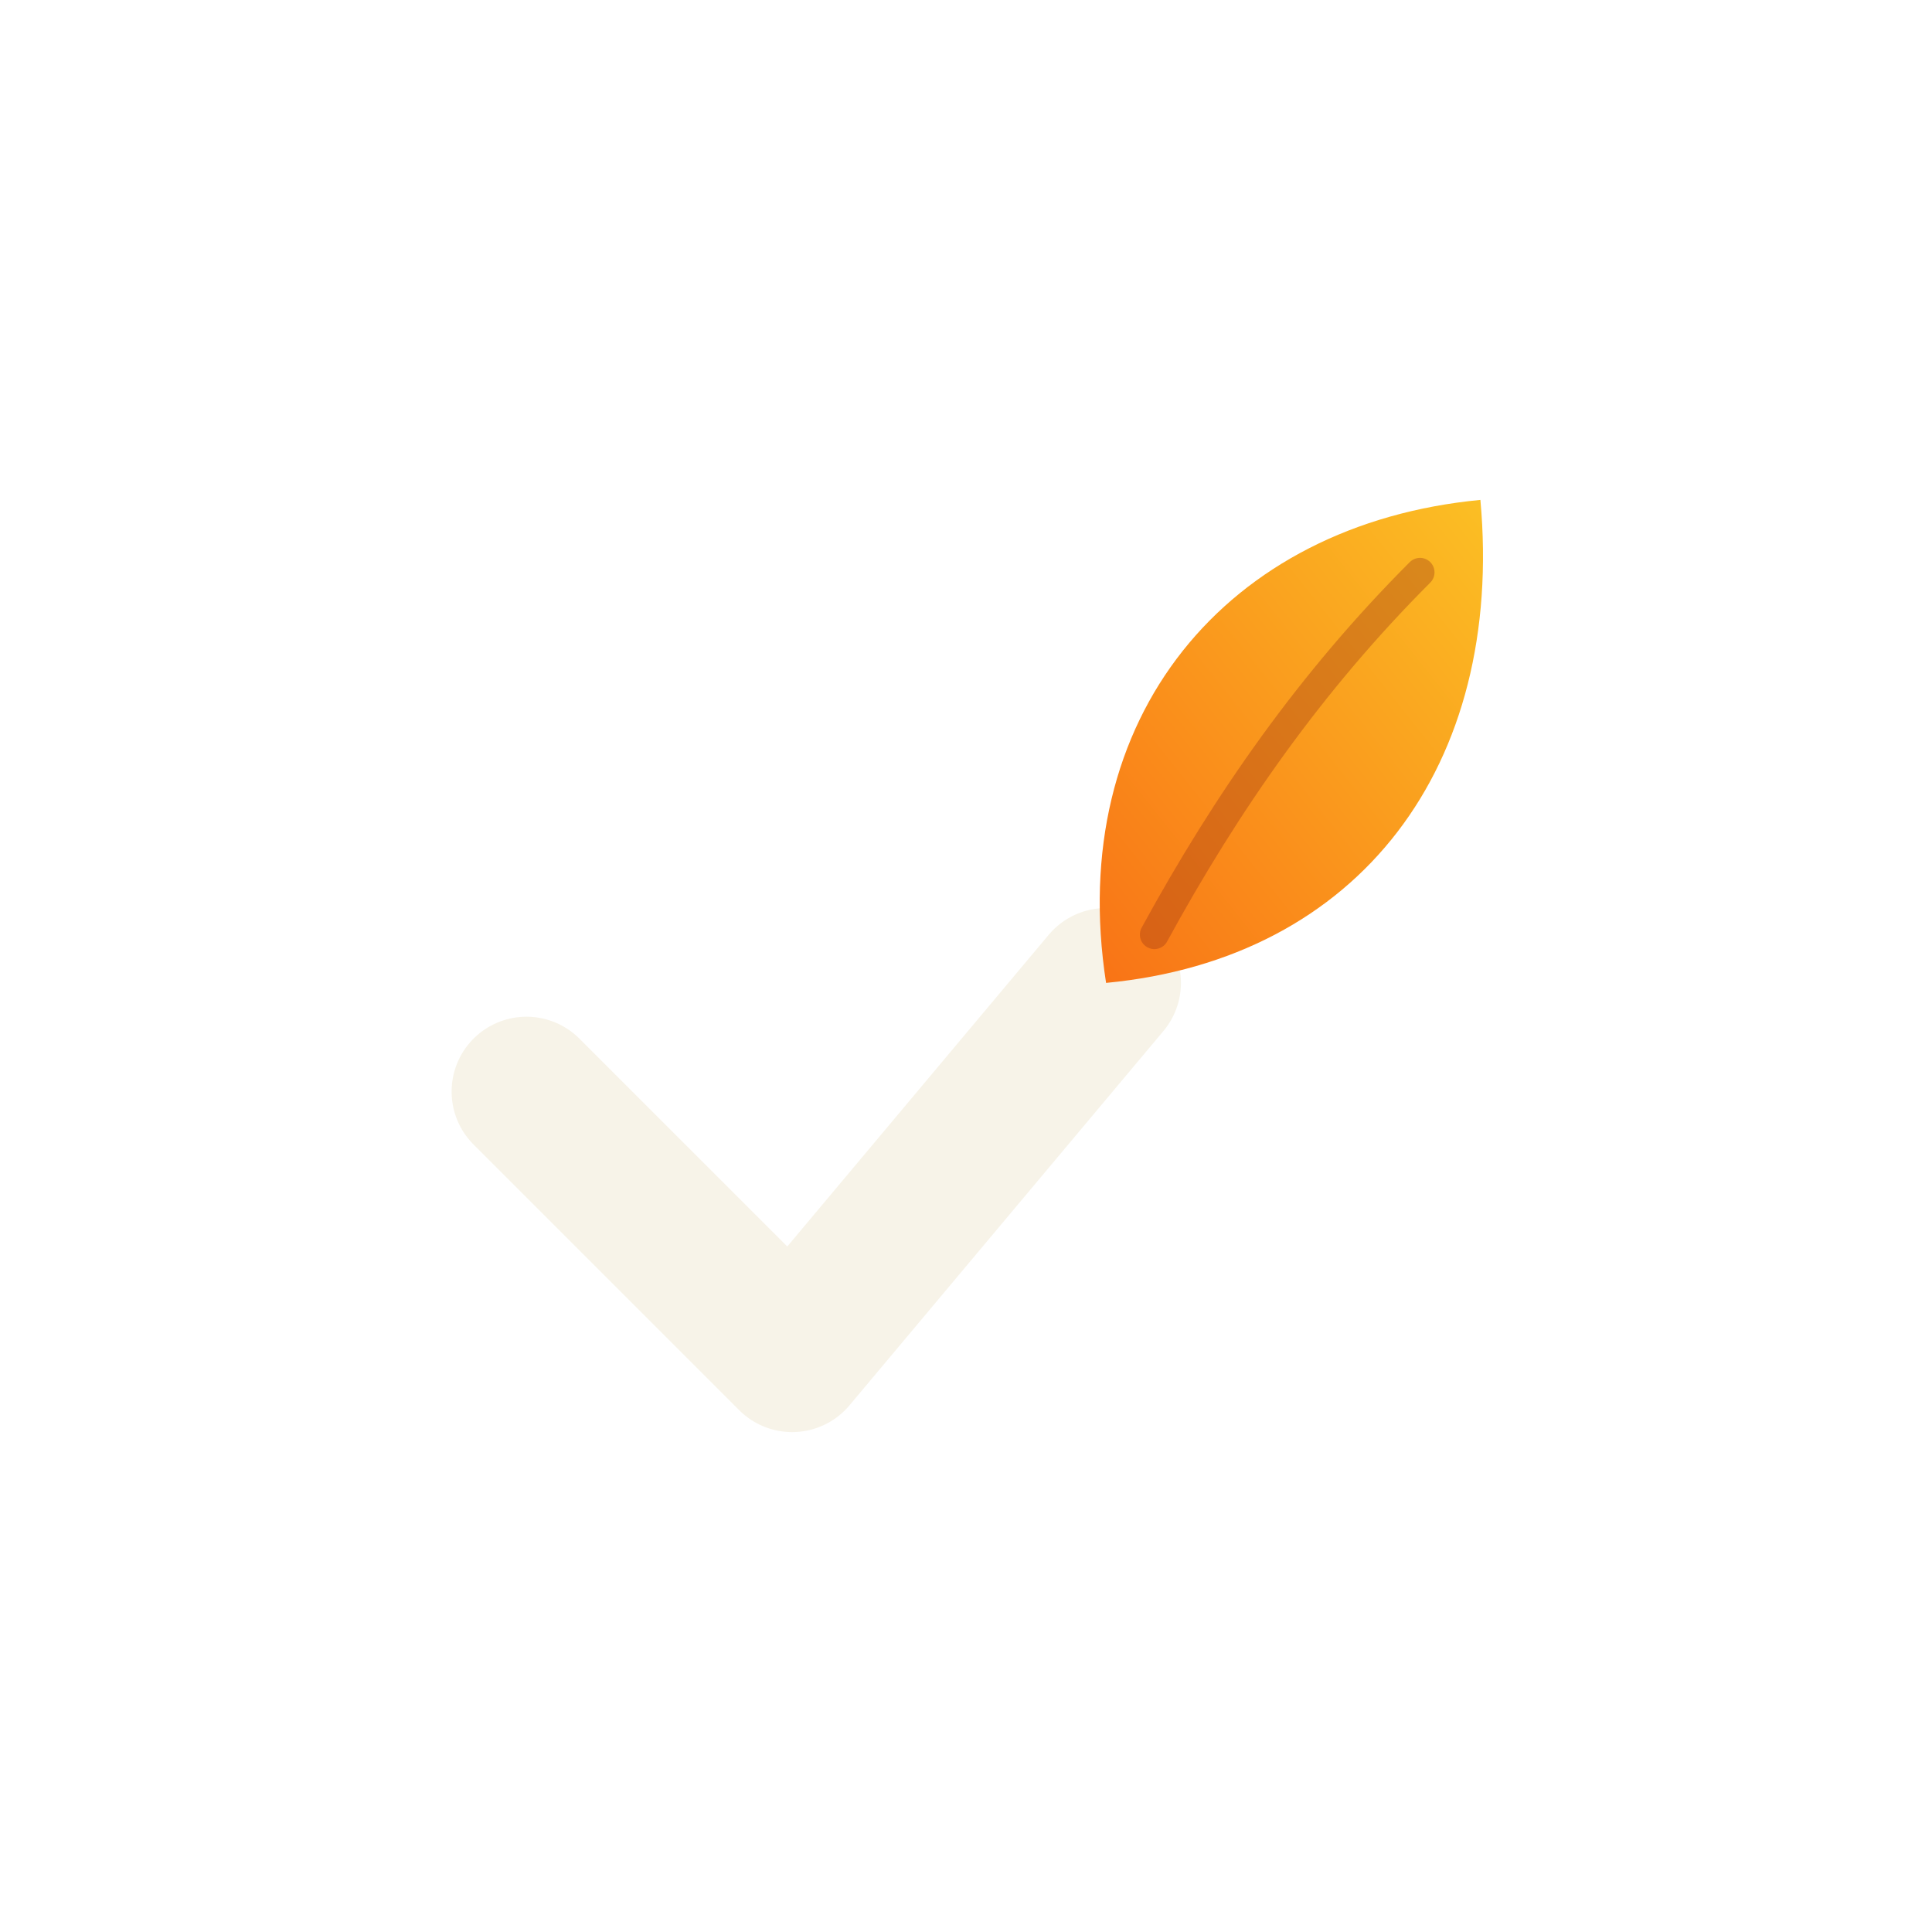
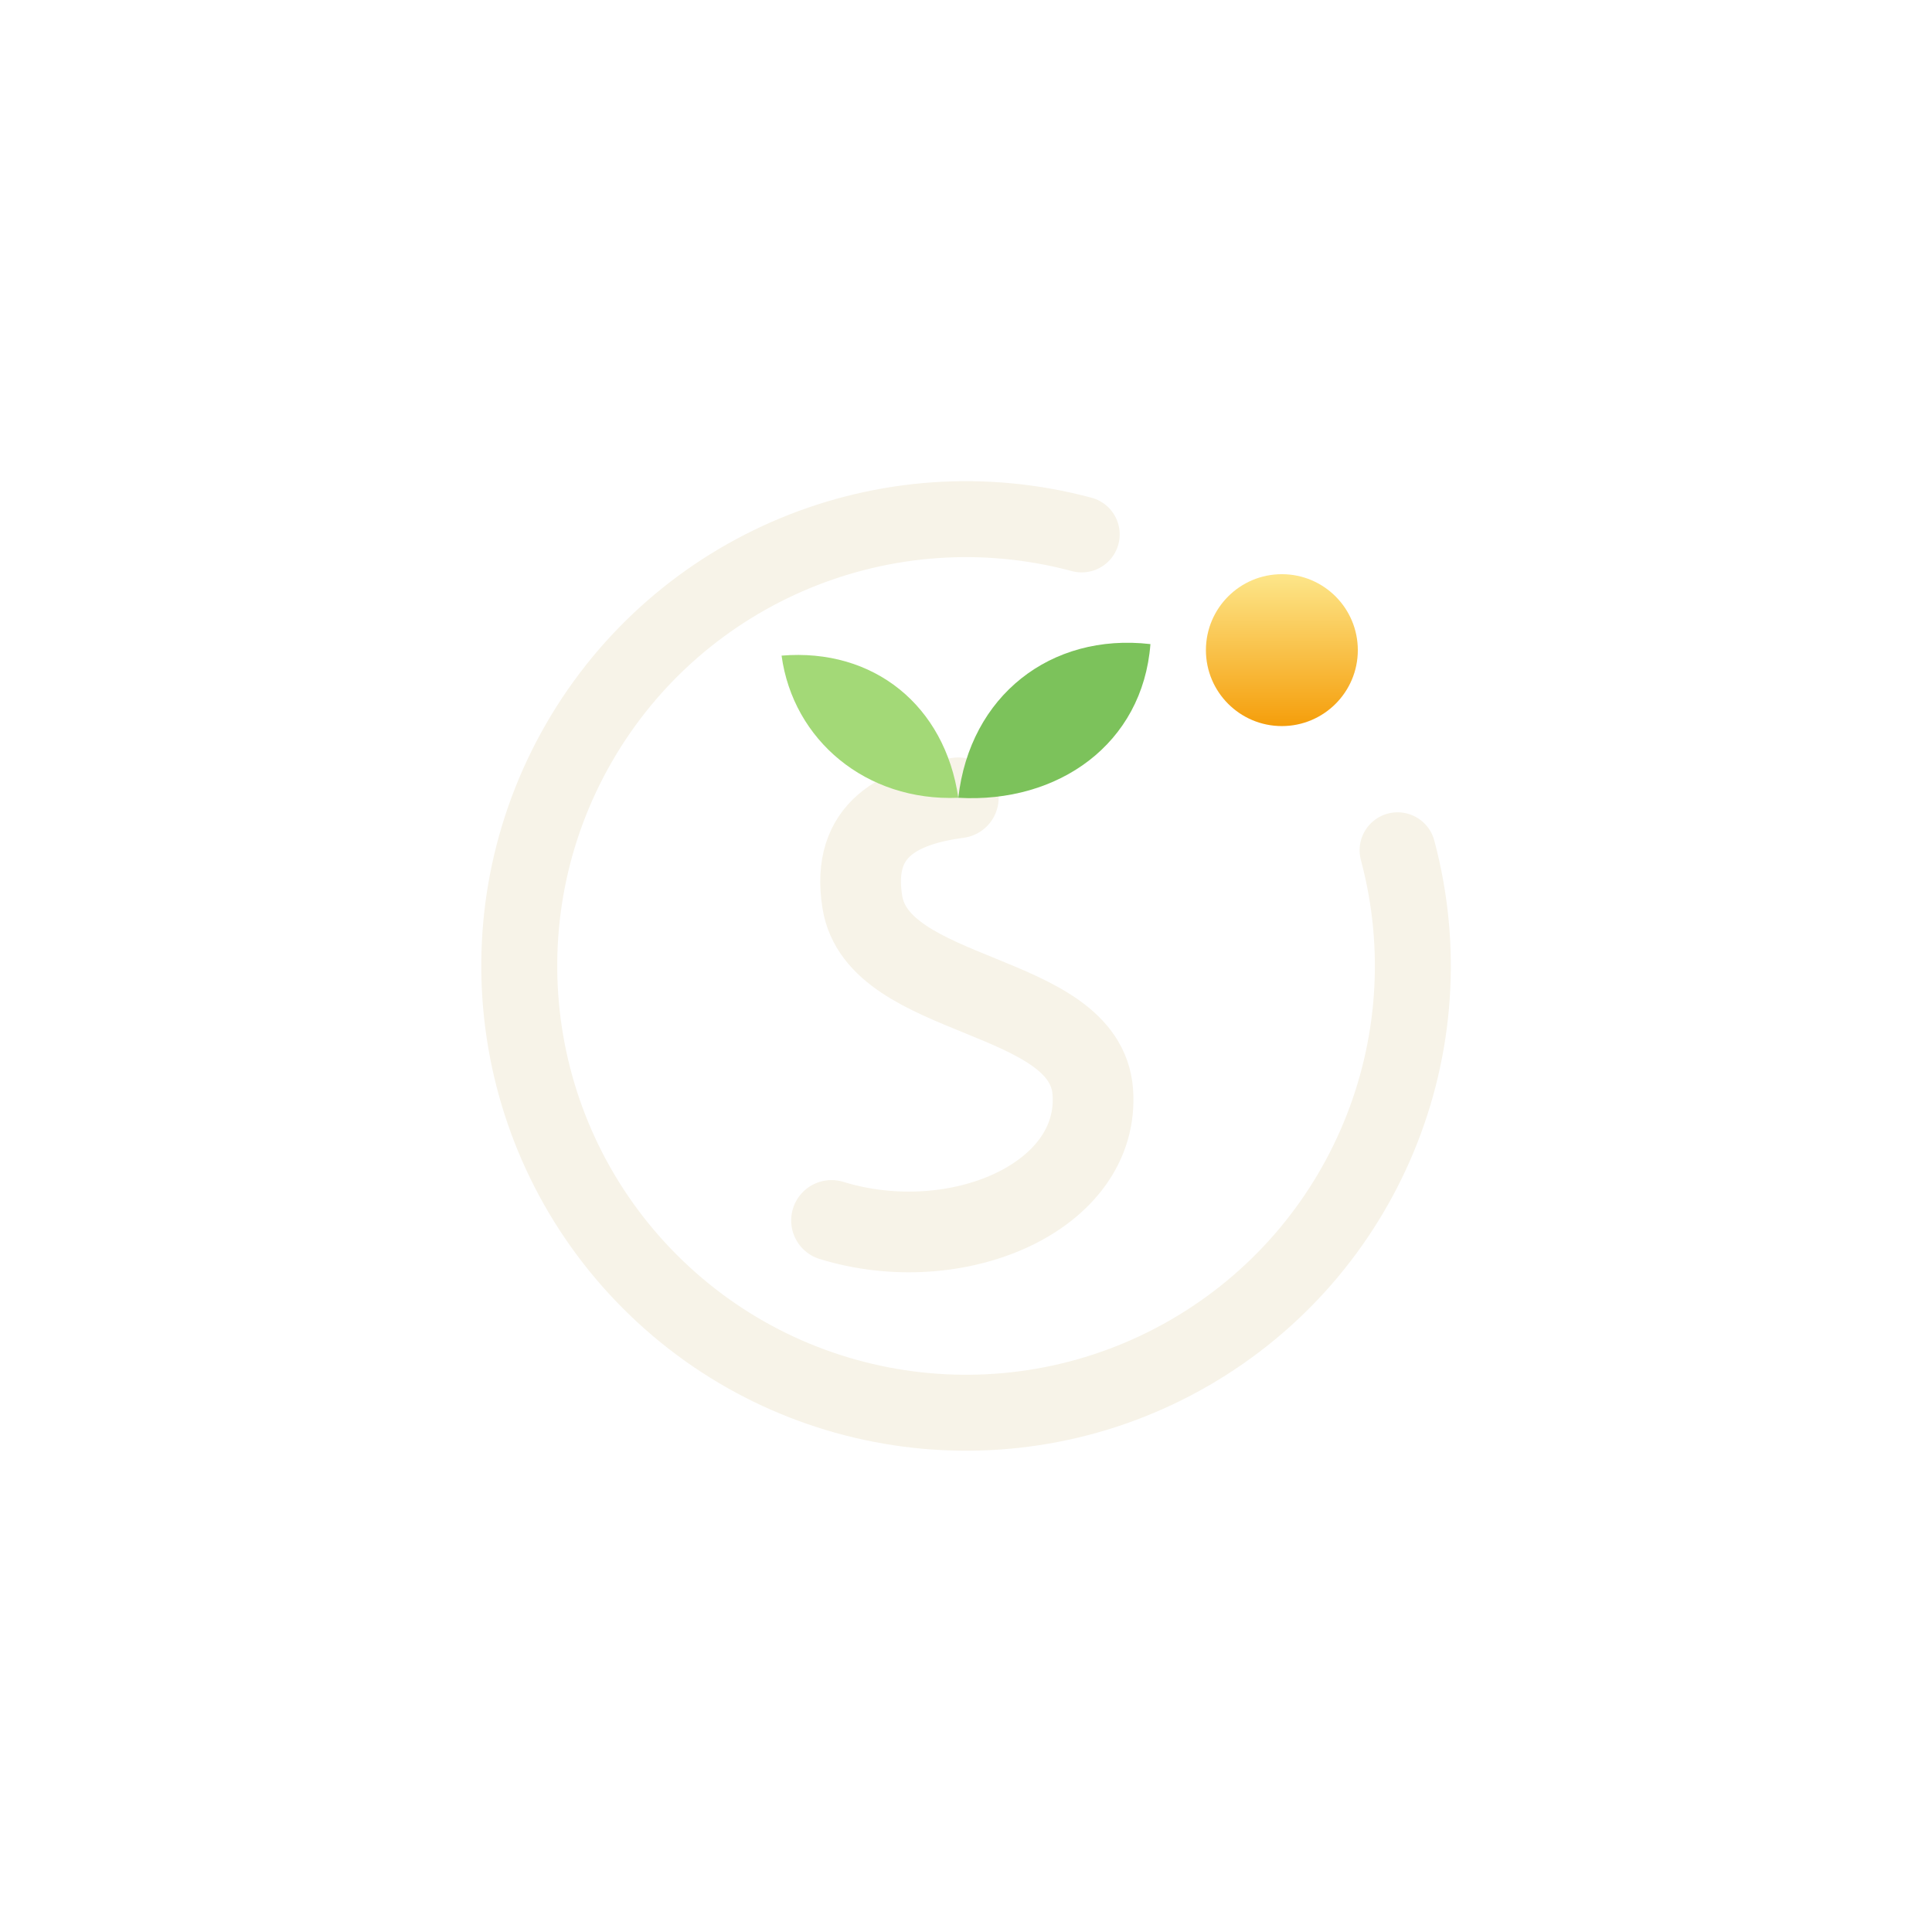
<svg xmlns="http://www.w3.org/2000/svg" width="1024" height="1024" viewBox="0 0 64 64">
  <defs>
-     <linearGradient id="leaf" x1="0" y1="1" x2="1" y2="0">
-       <stop offset="0" stop-color="#F97316" />
-       <stop offset="1" stop-color="#FBBF24" />
+     <linearGradient id="sun" x1="0" y1="0" x2="0" y2="1">
+       <stop offset="0" stop-color="#FDE68A" />
+       <stop offset="1" stop-color="#F59E0B" />
    </linearGradient>
  </defs>
-   <g transform="translate(32 32) scale(0.8) translate(-32 -32) translate(-1.7 2.2)">
-     <path d="M15.5 35 L26.5 46 L39.5 30.5" fill="none" stroke="#F7F3E8" stroke-width="6.2" stroke-linecap="round" stroke-linejoin="round" />
-     <path d="M39.5 30.5 C37.8 19.5 44.5 11.5 55 10.5 C56 21.5 50 29.5 39.5 30.5 Z" fill="url(#leaf)" />
-     <path d="M41.5 28.5 C44.5 23 48 18 52.5 13.5" stroke="#9A3412" stroke-opacity="0.35" stroke-width="1.2" stroke-linecap="round" fill="none" />
+   <g transform="translate(32 32) scale(0.74) translate(-32 -32) translate(0 -1)">
+     <path d="M51.32 27.82 A20 20 0 1 1 37.18 13.68" fill="none" stroke="#F7F3E8" stroke-width="3.4" stroke-linecap="round" />
+     <circle cx="46.14" cy="18.86" r="3.4" fill="url(#sun)" />
+     <g transform="translate(32 34.5) scale(0.86) translate(-32 -34.5)">
+       <path d="M25 46 C31.5 48 39 44.8 38.6 39.3 C38.2 34 27.4 34.6 26.6 29.4 C26 25.6 28.6 24.4 31.6 24" fill="none" stroke="#F7F3E8" stroke-width="4.2" stroke-linecap="round" />
+       <path d="M31.6 24 C26.8 24.2 23.0 21 22.4 16.6 C27.2 16.2 30.9 19.2 31.6 24 Z" fill="#A3D977" />
+       <path d="M31.6 24 C32.2 18.7 36.4 15.4 41.6 16 C41.2 21.2 36.8 24.3 31.6 24 Z" fill="#7CC25B" />
+     </g>
  </g>
</svg>
